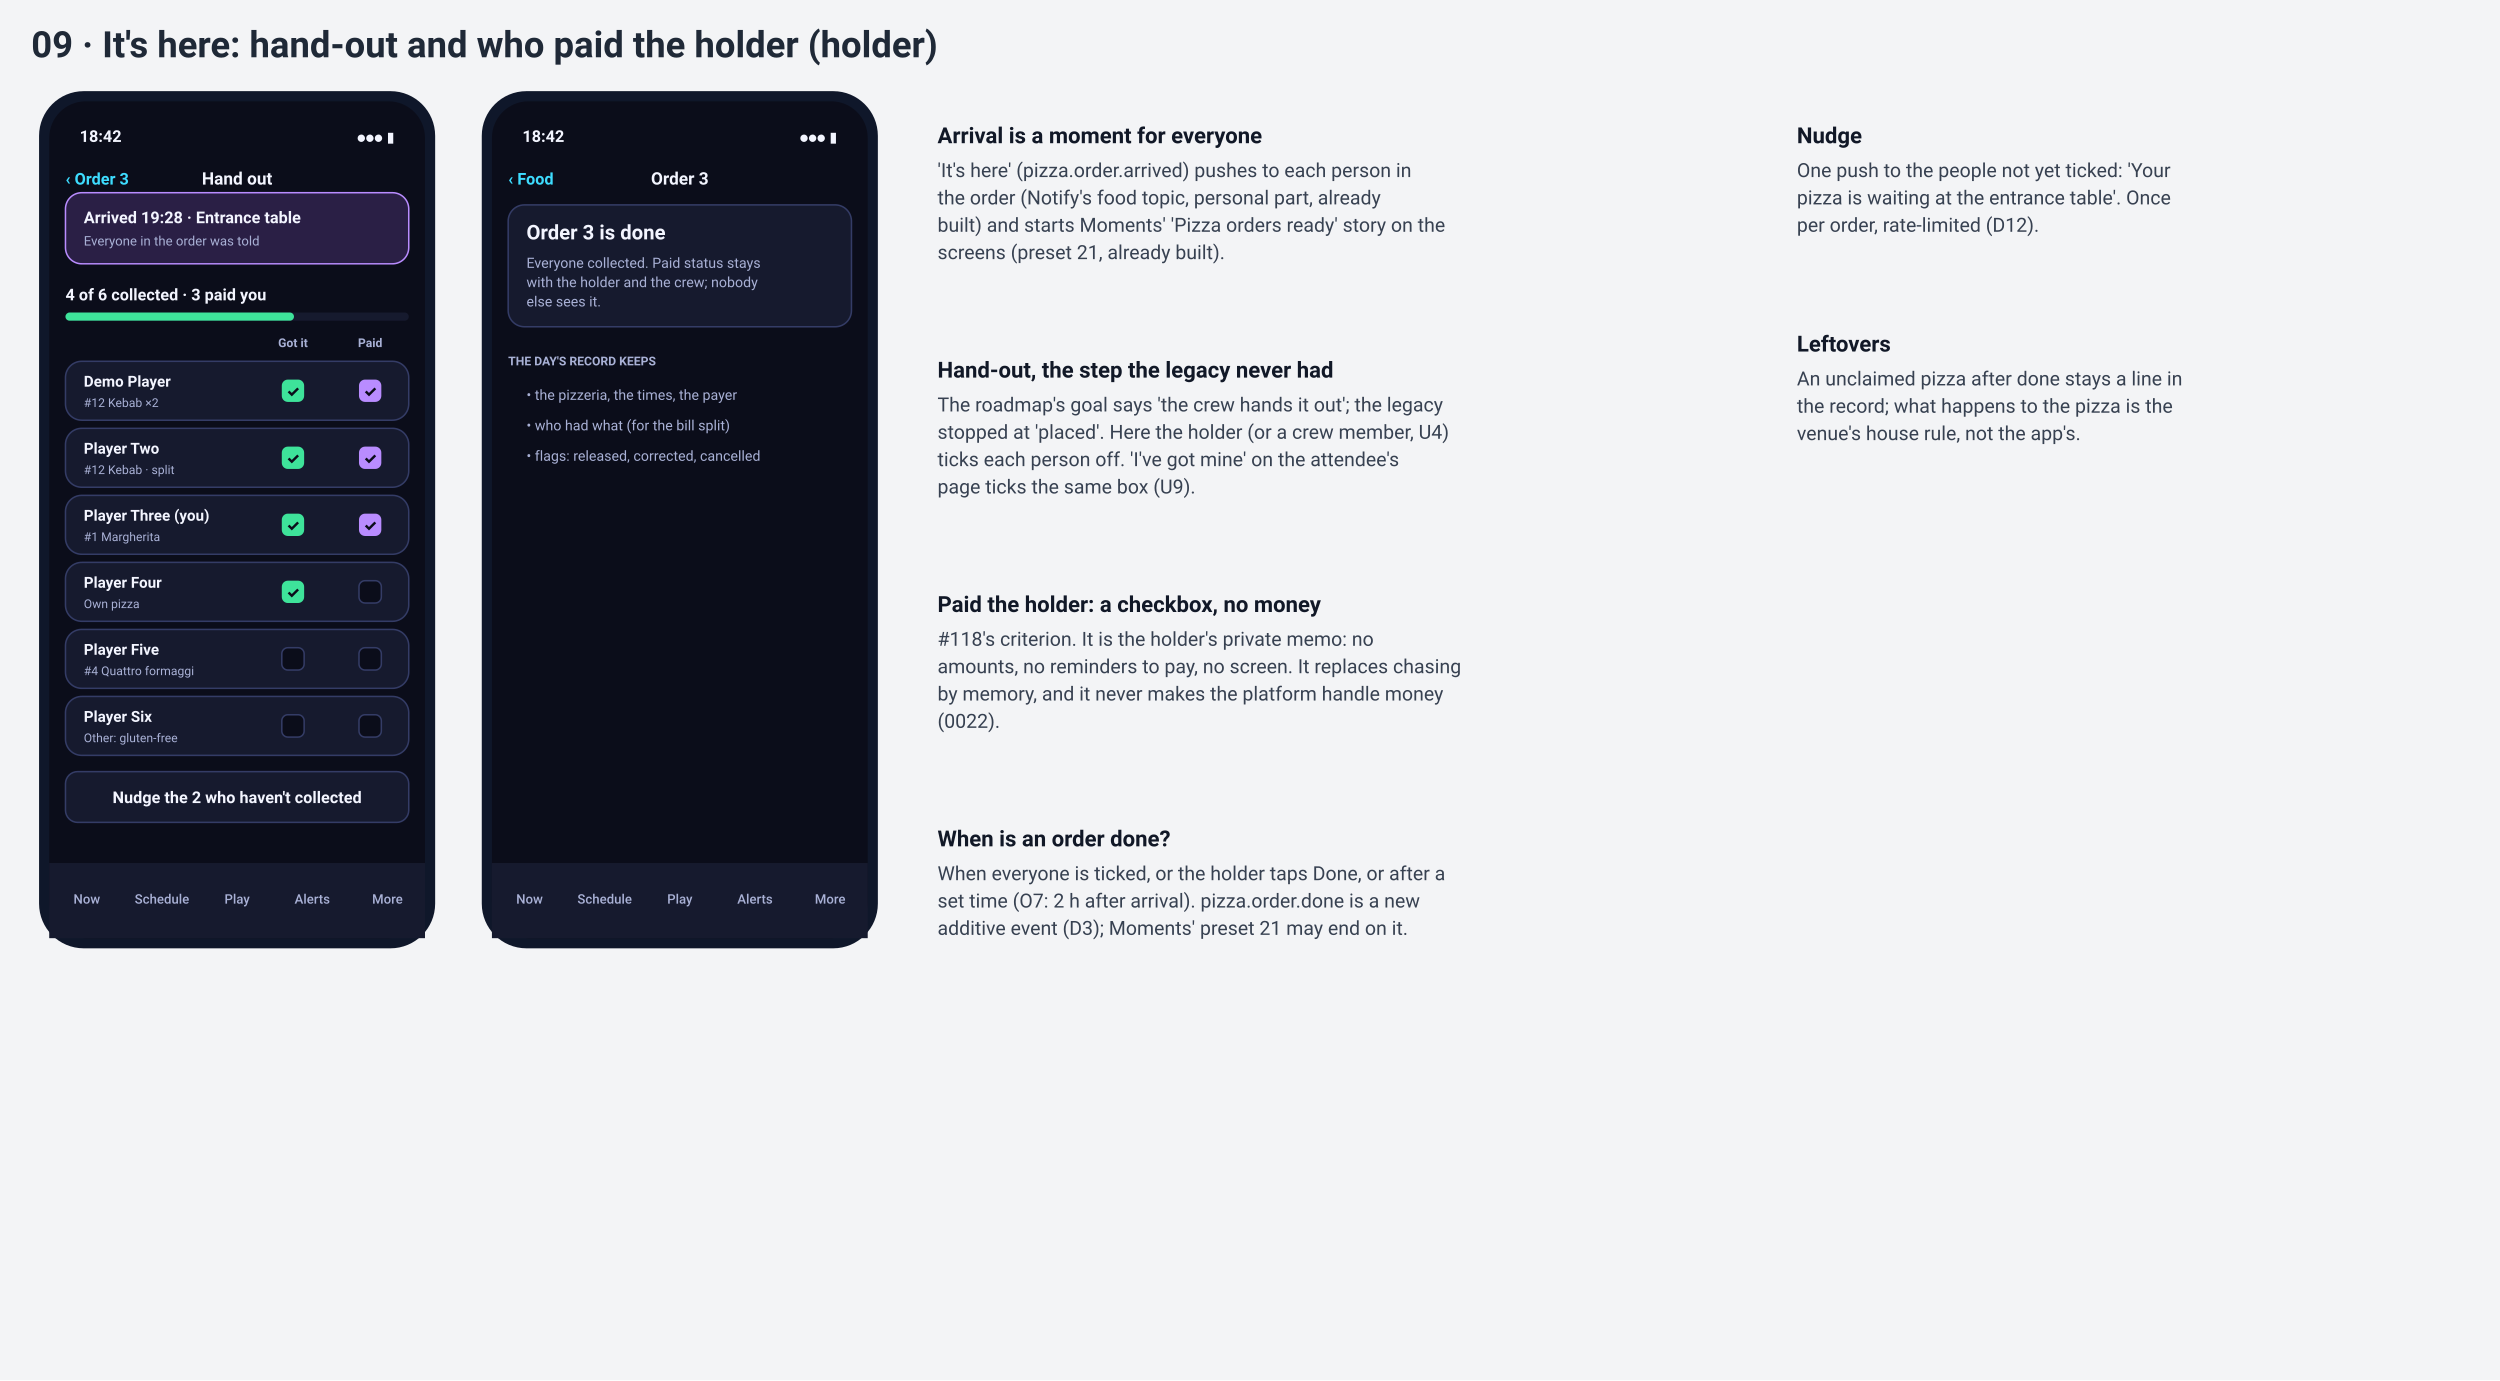
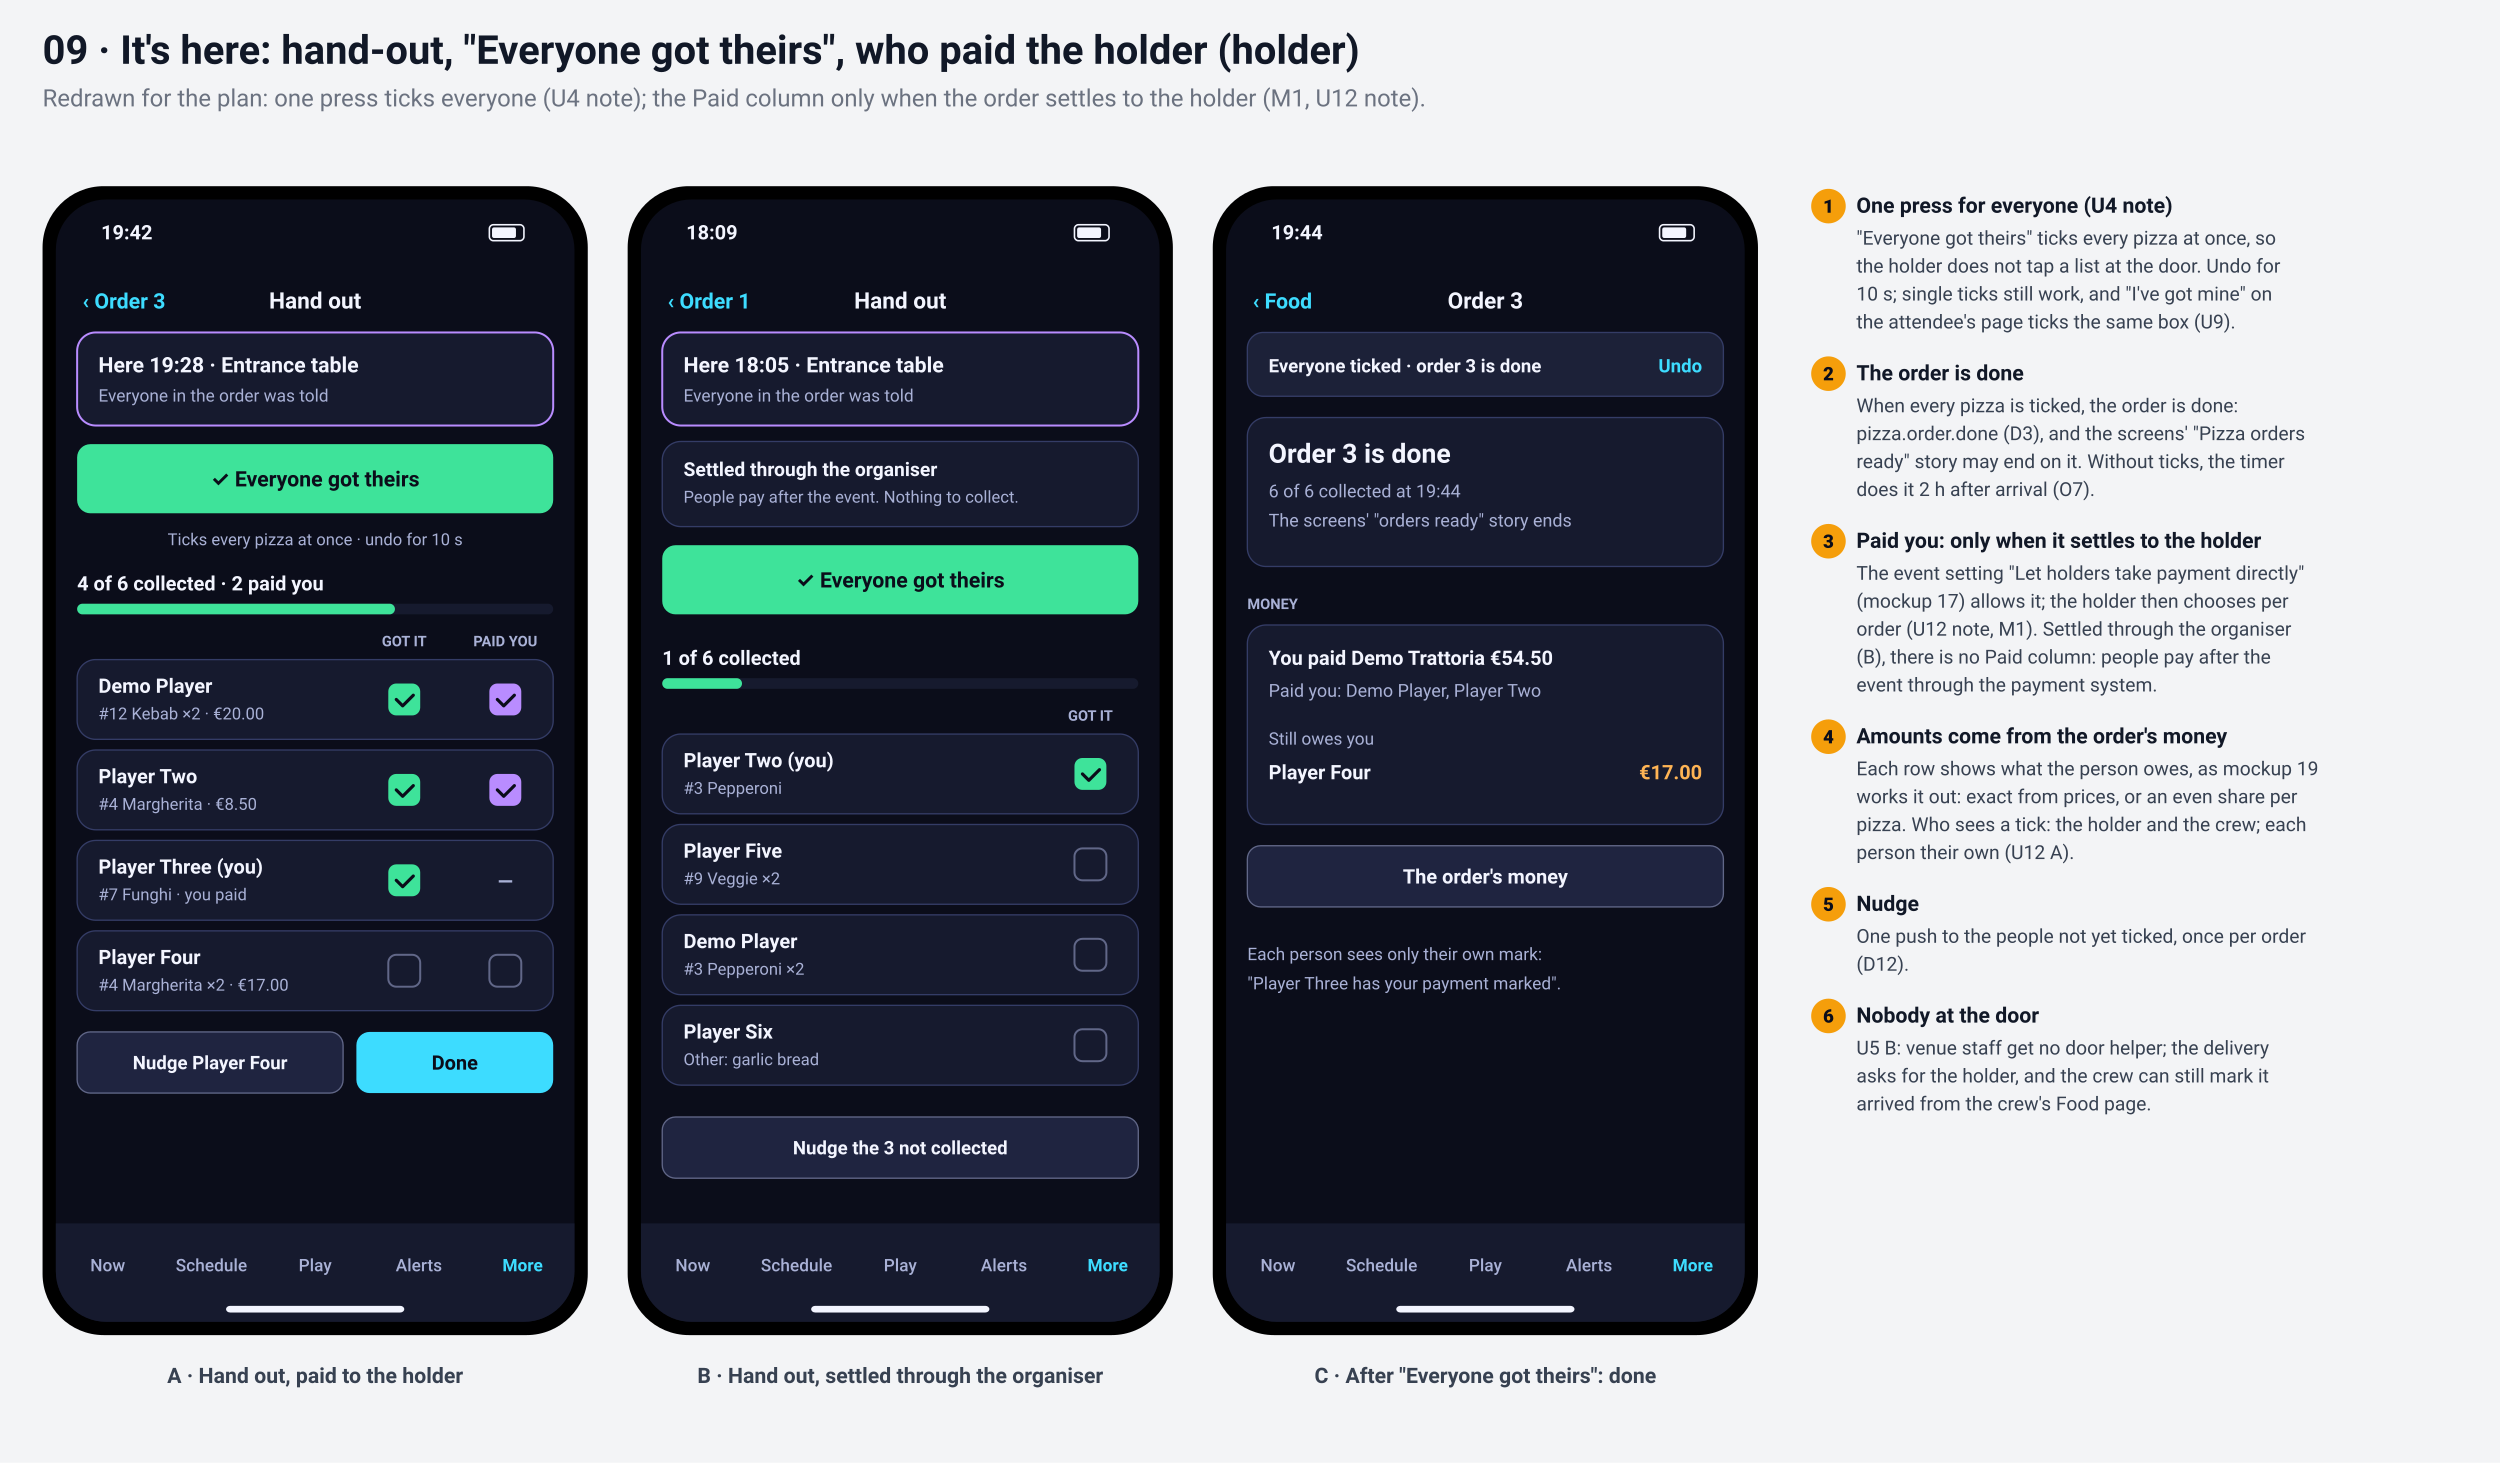
- <svg xmlns="http://www.w3.org/2000/svg" viewBox="0 0 1920 1060" width="1920" height="1060" font-family="system-ui, -apple-system, 'Segoe UI', Roboto, Helvetica, Arial, sans-serif">
+ <svg xmlns="http://www.w3.org/2000/svg" viewBox="0 0 1880 1100" width="1880" height="1100" font-family="system-ui, -apple-system, 'Segoe UI', Roboto, Helvetica, Arial, sans-serif">
  <defs>
-     <marker id="ah" viewBox="0 0 10 10" refX="9" refY="5" markerWidth="8" markerHeight="8" orient="auto-start-reverse">
-       <path d="M0,0 L10,5 L0,10 z" fill="#6b7280" />
-     </marker>
+     <clipPath id="ph42_150">
+       <rect x="42" y="150" width="390" height="844" rx="38" />
+     </clipPath>
+     <clipPath id="ph482_150">
+       <rect x="482" y="150" width="390" height="844" rx="38" />
+     </clipPath>
+     <clipPath id="ph922_150">
+       <rect x="922" y="150" width="390" height="844" rx="38" />
+     </clipPath>
  </defs>
-   <rect x="0" y="0" width="1920" height="1060" rx="0" fill="#f3f4f6" />
-   <text x="24" y="44" font-size="28" fill="#1f2937" font-weight="700" text-anchor="start">09 · It's here: hand-out and who paid the holder (holder)</text>
-   <g transform="translate(30,70) scale(0.78)">
-     <rect x="0" y="0" width="390" height="844" rx="44" fill="#0f172a" />
-     <rect x="10" y="10" width="370" height="824" rx="36" fill="#0b0d1a" />
-     <text x="40" y="50" font-size="16" fill="#f3f5ff" font-weight="600" text-anchor="start">18:42</text>
-     <text x="350" y="50" font-size="14" fill="#f3f5ff" font-weight="400" text-anchor="end">●●● ▮</text>
-     <text x="26" y="92" font-size="16" fill="#3ddcff" font-weight="600" text-anchor="start">‹ Order 3</text>
-     <text x="195" y="92" font-size="17" fill="#f3f5ff" font-weight="700" text-anchor="middle">Hand out</text>
-     <rect x="10" y="760" width="370" height="74" rx="0" fill="#161a2e" />
-     <text x="47" y="800" font-size="13" fill="#a9b1d6" font-weight="500" text-anchor="middle">Now</text>
-     <text x="121" y="800" font-size="13" fill="#a9b1d6" font-weight="500" text-anchor="middle">Schedule</text>
-     <text x="195" y="800" font-size="13" fill="#a9b1d6" font-weight="500" text-anchor="middle">Play</text>
-     <text x="269" y="800" font-size="13" fill="#a9b1d6" font-weight="500" text-anchor="middle">Alerts</text>
-     <text x="343" y="800" font-size="13" fill="#a9b1d6" font-weight="500" text-anchor="middle">More</text>
-     <rect x="26" y="100" width="338" height="70" rx="16" fill="#2a1f45" stroke="#b98cff" stroke-width="1.5" />
-     <text x="44" y="130" font-size="16" fill="#f3f5ff" font-weight="700" text-anchor="start">Arrived 19:28 · Entrance table</text>
-     <text x="44" y="152" font-size="13" fill="#a9b1d6" font-weight="400" text-anchor="start">Everyone in the order was told</text>
-     <text x="26" y="206" font-size="16" fill="#f3f5ff" font-weight="700" text-anchor="start">4 of 6 collected · 3 paid you</text>
-     <rect x="26" y="218" width="338" height="8" rx="4" fill="#161a2e" />
-     <rect x="26" y="218" width="225" height="8" rx="4" fill="#3ee39a" />
-     <text x="250" y="252" font-size="12" fill="#a9b1d6" font-weight="700" text-anchor="middle">Got it</text>
-     <text x="326" y="252" font-size="12" fill="#a9b1d6" font-weight="700" text-anchor="middle">Paid</text>
-     <rect x="26" y="266" width="338" height="58" rx="16" fill="#161a2e" stroke="#343c66" stroke-width="1.5" />
-     <text x="44" y="291" font-size="15" fill="#f3f5ff" font-weight="600" text-anchor="start">Demo Player</text>
-     <text x="44" y="311" font-size="12" fill="#a9b1d6" font-weight="400" text-anchor="start">#12 Kebab ×2</text>
-     <rect x="239" y="284" width="22" height="22" rx="6" fill="#3ee39a" />
-     <text x="250" y="301" font-size="15" fill="#0b0d1a" font-weight="800" text-anchor="middle">✓</text>
-     <rect x="315" y="284" width="22" height="22" rx="6" fill="#b98cff" />
-     <text x="326" y="301" font-size="15" fill="#0b0d1a" font-weight="800" text-anchor="middle">✓</text>
-     <rect x="26" y="332" width="338" height="58" rx="16" fill="#161a2e" stroke="#343c66" stroke-width="1.5" />
-     <text x="44" y="357" font-size="15" fill="#f3f5ff" font-weight="600" text-anchor="start">Player Two</text>
-     <text x="44" y="377" font-size="12" fill="#a9b1d6" font-weight="400" text-anchor="start">#12 Kebab · split</text>
-     <rect x="239" y="350" width="22" height="22" rx="6" fill="#3ee39a" />
-     <text x="250" y="367" font-size="15" fill="#0b0d1a" font-weight="800" text-anchor="middle">✓</text>
-     <rect x="315" y="350" width="22" height="22" rx="6" fill="#b98cff" />
-     <text x="326" y="367" font-size="15" fill="#0b0d1a" font-weight="800" text-anchor="middle">✓</text>
-     <rect x="26" y="398" width="338" height="58" rx="16" fill="#161a2e" stroke="#343c66" stroke-width="1.5" />
-     <text x="44" y="423" font-size="15" fill="#f3f5ff" font-weight="600" text-anchor="start">Player Three (you)</text>
-     <text x="44" y="443" font-size="12" fill="#a9b1d6" font-weight="400" text-anchor="start">#1 Margherita</text>
-     <rect x="239" y="416" width="22" height="22" rx="6" fill="#3ee39a" />
-     <text x="250" y="433" font-size="15" fill="#0b0d1a" font-weight="800" text-anchor="middle">✓</text>
-     <rect x="315" y="416" width="22" height="22" rx="6" fill="#b98cff" />
-     <text x="326" y="433" font-size="15" fill="#0b0d1a" font-weight="800" text-anchor="middle">✓</text>
-     <rect x="26" y="464" width="338" height="58" rx="16" fill="#161a2e" stroke="#343c66" stroke-width="1.5" />
-     <text x="44" y="489" font-size="15" fill="#f3f5ff" font-weight="600" text-anchor="start">Player Four</text>
-     <text x="44" y="509" font-size="12" fill="#a9b1d6" font-weight="400" text-anchor="start">Own pizza</text>
-     <rect x="239" y="482" width="22" height="22" rx="6" fill="#3ee39a" />
-     <text x="250" y="499" font-size="15" fill="#0b0d1a" font-weight="800" text-anchor="middle">✓</text>
-     <rect x="315" y="482" width="22" height="22" rx="6" fill="#0b0d1a" stroke="#343c66" stroke-width="1.5" />
-     <rect x="26" y="530" width="338" height="58" rx="16" fill="#161a2e" stroke="#343c66" stroke-width="1.5" />
-     <text x="44" y="555" font-size="15" fill="#f3f5ff" font-weight="600" text-anchor="start">Player Five</text>
-     <text x="44" y="575" font-size="12" fill="#a9b1d6" font-weight="400" text-anchor="start">#4 Quattro formaggi</text>
-     <rect x="239" y="548" width="22" height="22" rx="6" fill="#0b0d1a" stroke="#343c66" stroke-width="1.5" />
-     <rect x="315" y="548" width="22" height="22" rx="6" fill="#0b0d1a" stroke="#343c66" stroke-width="1.5" />
-     <rect x="26" y="596" width="338" height="58" rx="16" fill="#161a2e" stroke="#343c66" stroke-width="1.5" />
-     <text x="44" y="621" font-size="15" fill="#f3f5ff" font-weight="600" text-anchor="start">Player Six</text>
-     <text x="44" y="641" font-size="12" fill="#a9b1d6" font-weight="400" text-anchor="start">Other: gluten-free</text>
-     <rect x="239" y="614" width="22" height="22" rx="6" fill="#0b0d1a" stroke="#343c66" stroke-width="1.5" />
-     <rect x="315" y="614" width="22" height="22" rx="6" fill="#0b0d1a" stroke="#343c66" stroke-width="1.5" />
-     <rect x="26" y="670" width="338" height="50" rx="12" fill="#161a2e" stroke="#343c66" stroke-width="1.5" />
-     <text x="195.0" y="701.0" font-size="16" fill="#f3f5ff" font-weight="700" text-anchor="middle">Nudge the 2 who haven't collected</text>
+   <rect x="0" y="0" width="1880" height="1100" rx="0" fill="#f3f4f6" />
+   <text x="32" y="48" font-size="30" fill="#111827" font-weight="700" text-anchor="start">09 · It's here: hand-out, "Everyone got theirs", who paid the holder (holder)</text>
+   <text x="32" y="80" font-size="18" fill="#6b7280" font-weight="400" text-anchor="start">Redrawn for the plan: one press ticks everyone (U4 note); the Paid column only when the order settles to the holder (M1, U12 note).</text>
+   <rect x="32" y="140" width="410" height="864" rx="46" fill="#000000" />
+   <text x="237" y="1040" font-size="16" fill="#374151" font-weight="600" text-anchor="middle">A · Hand out, paid to the holder</text>
+   <g clip-path="url(#ph42_150)">
+     <rect x="42" y="150" width="390" height="844" rx="0" fill="#0b0d1a" />
+     <text x="76" y="180" font-size="15" fill="#f3f5ff" font-weight="600" text-anchor="start">19:42</text>
+     <rect x="368" y="169" width="26" height="12" rx="3" fill="none" stroke="#f3f5ff" stroke-width="1.2" />
+     <rect x="370" y="171" width="18" height="8" rx="1.5" fill="#f3f5ff" />
+     <text x="62" y="232" font-size="16" fill="#3ddcff" font-weight="600" text-anchor="start">‹ Order 3</text>
+     <text x="237" y="232" font-size="17" fill="#f3f5ff" font-weight="700" text-anchor="middle">Hand out</text>
+     <rect x="42" y="920" width="390" height="74" rx="0" fill="#161a2e" />
+     <text x="81" y="956" font-size="13" fill="#a9b1d6" font-weight="500" text-anchor="middle">Now</text>
+     <text x="159" y="956" font-size="13" fill="#a9b1d6" font-weight="500" text-anchor="middle">Schedule</text>
+     <text x="237" y="956" font-size="13" fill="#a9b1d6" font-weight="500" text-anchor="middle">Play</text>
+     <text x="315" y="956" font-size="13" fill="#a9b1d6" font-weight="500" text-anchor="middle">Alerts</text>
+     <text x="393" y="956" font-size="13" fill="#3ddcff" font-weight="600" text-anchor="middle">More</text>
+     <rect x="170" y="982" width="134" height="5" rx="3" fill="#f3f5ff" />
+     <rect x="58" y="250" width="358" height="70" rx="14" fill="#161a2e" stroke="#b98cff" stroke-width="1.5" />
+     <text x="74" y="280" font-size="16" fill="#f3f5ff" font-weight="700" text-anchor="start">Here 19:28 · Entrance table</text>
+     <text x="74" y="302" font-size="13" fill="#a9b1d6" font-weight="400" text-anchor="start">Everyone in the order was told</text>
+     <rect x="58" y="334" width="358" height="52" rx="10" fill="#3ee39a" />
+     <text x="237" y="365.76" font-size="16" fill="#0b0d1a" font-weight="700" text-anchor="middle">✓  Everyone got theirs</text>
+     <text x="237" y="410" font-size="12.5" fill="#a9b1d6" font-weight="400" text-anchor="middle">Ticks every pizza at once · undo for 10 s</text>
+     <text x="58" y="444" font-size="15" fill="#f3f5ff" font-weight="700" text-anchor="start">4 of 6 collected · 2 paid you</text>
+     <rect x="58" y="454" width="358" height="8" rx="4" fill="#161a2e" />
+     <rect x="58" y="454" width="239" height="8" rx="4" fill="#3ee39a" />
+     <text x="304" y="486" font-size="11" fill="#a9b1d6" font-weight="700" text-anchor="middle">GOT IT</text>
+     <text x="380" y="486" font-size="11" fill="#a9b1d6" font-weight="700" text-anchor="middle">PAID YOU</text>
+     <rect x="58" y="496" width="358" height="60" rx="14" fill="#161a2e" stroke="#343c66" stroke-width="1" />
+     <text x="74" y="521" font-size="15" fill="#f3f5ff" font-weight="600" text-anchor="start">Demo Player</text>
+     <text x="74" y="541" font-size="12.5" fill="#a9b1d6" font-weight="400" text-anchor="start">#12 Kebab ×2 · €20.00</text>
+     <rect x="292" y="514" width="24" height="24" rx="6" fill="#3ee39a" />
+     <path transform="translate(42,150)" d="M256,376.0 l4.8,4.8 l8.0,-8.0" fill="none" stroke="#0b0d1a" stroke-width="2.4" stroke-linecap="round" stroke-linejoin="round" />
+     <rect x="368" y="514" width="24" height="24" rx="6" fill="#b98cff" />
+     <path transform="translate(42,150)" d="M332,376.0 l4.8,4.8 l8.0,-8.0" fill="none" stroke="#0b0d1a" stroke-width="2.4" stroke-linecap="round" stroke-linejoin="round" />
+     <rect x="58" y="564" width="358" height="60" rx="14" fill="#161a2e" stroke="#343c66" stroke-width="1" />
+     <text x="74" y="589" font-size="15" fill="#f3f5ff" font-weight="600" text-anchor="start">Player Two</text>
+     <text x="74" y="609" font-size="12.5" fill="#a9b1d6" font-weight="400" text-anchor="start">#4 Margherita · €8.50</text>
+     <rect x="292" y="582" width="24" height="24" rx="6" fill="#3ee39a" />
+     <path transform="translate(42,150)" d="M256,444.0 l4.8,4.8 l8.0,-8.0" fill="none" stroke="#0b0d1a" stroke-width="2.4" stroke-linecap="round" stroke-linejoin="round" />
+     <rect x="368" y="582" width="24" height="24" rx="6" fill="#b98cff" />
+     <path transform="translate(42,150)" d="M332,444.0 l4.8,4.8 l8.0,-8.0" fill="none" stroke="#0b0d1a" stroke-width="2.4" stroke-linecap="round" stroke-linejoin="round" />
+     <rect x="58" y="632" width="358" height="60" rx="14" fill="#161a2e" stroke="#343c66" stroke-width="1" />
+     <text x="74" y="657" font-size="15" fill="#f3f5ff" font-weight="600" text-anchor="start">Player Three (you)</text>
+     <text x="74" y="677" font-size="12.5" fill="#a9b1d6" font-weight="400" text-anchor="start">#7 Funghi · you paid</text>
+     <rect x="292" y="650" width="24" height="24" rx="6" fill="#3ee39a" />
+     <path transform="translate(42,150)" d="M256,512.0 l4.8,4.8 l8.0,-8.0" fill="none" stroke="#0b0d1a" stroke-width="2.4" stroke-linecap="round" stroke-linejoin="round" />
+     <text x="380" y="668" font-size="15" fill="#a9b1d6" font-weight="600" text-anchor="middle">—</text>
+     <rect x="58" y="700" width="358" height="60" rx="14" fill="#161a2e" stroke="#343c66" stroke-width="1" />
+     <text x="74" y="725" font-size="15" fill="#f3f5ff" font-weight="600" text-anchor="start">Player Four</text>
+     <text x="74" y="745" font-size="12.5" fill="#a9b1d6" font-weight="400" text-anchor="start">#4 Margherita ×2 · €17.00</text>
+     <rect x="292" y="718" width="24" height="24" rx="6" fill="none" stroke="#616788" stroke-width="1.5" />
+     <rect x="368" y="718" width="24" height="24" rx="6" fill="none" stroke="#616788" stroke-width="1.5" />
+     <rect x="58" y="776" width="200" height="46" rx="10" fill="#1f2440" stroke="#616788" stroke-width="1" />
+     <text x="158" y="804.04" font-size="14" fill="#f3f5ff" font-weight="600" text-anchor="middle">Nudge Player Four</text>
+     <rect x="268" y="776" width="148" height="46" rx="10" fill="#3ddcff" />
+     <text x="342" y="804.4" font-size="15" fill="#0b0d1a" font-weight="700" text-anchor="middle">Done</text>
  </g>
-   <g transform="translate(370,70) scale(0.78)">
-     <rect x="0" y="0" width="390" height="844" rx="44" fill="#0f172a" />
-     <rect x="10" y="10" width="370" height="824" rx="36" fill="#0b0d1a" />
-     <text x="40" y="50" font-size="16" fill="#f3f5ff" font-weight="600" text-anchor="start">18:42</text>
-     <text x="350" y="50" font-size="14" fill="#f3f5ff" font-weight="400" text-anchor="end">●●● ▮</text>
-     <text x="26" y="92" font-size="16" fill="#3ddcff" font-weight="600" text-anchor="start">‹ Food</text>
-     <text x="195" y="92" font-size="17" fill="#f3f5ff" font-weight="700" text-anchor="middle">Order 3</text>
-     <rect x="10" y="760" width="370" height="74" rx="0" fill="#161a2e" />
-     <text x="47" y="800" font-size="13" fill="#a9b1d6" font-weight="500" text-anchor="middle">Now</text>
-     <text x="121" y="800" font-size="13" fill="#a9b1d6" font-weight="500" text-anchor="middle">Schedule</text>
-     <text x="195" y="800" font-size="13" fill="#a9b1d6" font-weight="500" text-anchor="middle">Play</text>
-     <text x="269" y="800" font-size="13" fill="#a9b1d6" font-weight="500" text-anchor="middle">Alerts</text>
-     <text x="343" y="800" font-size="13" fill="#a9b1d6" font-weight="500" text-anchor="middle">More</text>
-     <rect x="26" y="112" width="338" height="120" rx="16" fill="#161a2e" stroke="#343c66" stroke-width="1.5" />
-     <text x="44" y="146" font-size="20" fill="#f3f5ff" font-weight="700" text-anchor="start">Order 3 is done</text>
-     <text x="44" y="174" font-size="14" fill="#a9b1d6" font-weight="400" text-anchor="start">Everyone collected. Paid status stays</text>
-     <text x="44" y="193" font-size="14" fill="#a9b1d6" font-weight="400" text-anchor="start">with the holder and the crew; nobody</text>
-     <text x="44" y="212" font-size="14" fill="#a9b1d6" font-weight="400" text-anchor="start">else sees it.</text>
-     <text x="26" y="270" font-size="12" fill="#a9b1d6" font-weight="700" text-anchor="start">THE DAY'S RECORD KEEPS</text>
-     <text x="44" y="304" font-size="14" fill="#a9b1d6" font-weight="400" text-anchor="start">• the pizzeria, the times, the payer</text>
-     <text x="44" y="334" font-size="14" fill="#a9b1d6" font-weight="400" text-anchor="start">• who had what (for the bill split)</text>
-     <text x="44" y="364" font-size="14" fill="#a9b1d6" font-weight="400" text-anchor="start">• flags: released, corrected, cancelled</text>
+   <rect x="472" y="140" width="410" height="864" rx="46" fill="#000000" />
+   <text x="677" y="1040" font-size="16" fill="#374151" font-weight="600" text-anchor="middle">B · Hand out, settled through the organiser</text>
+   <g clip-path="url(#ph482_150)">
+     <rect x="482" y="150" width="390" height="844" rx="0" fill="#0b0d1a" />
+     <text x="516" y="180" font-size="15" fill="#f3f5ff" font-weight="600" text-anchor="start">18:09</text>
+     <rect x="808" y="169" width="26" height="12" rx="3" fill="none" stroke="#f3f5ff" stroke-width="1.2" />
+     <rect x="810" y="171" width="18" height="8" rx="1.5" fill="#f3f5ff" />
+     <text x="502" y="232" font-size="16" fill="#3ddcff" font-weight="600" text-anchor="start">‹ Order 1</text>
+     <text x="677" y="232" font-size="17" fill="#f3f5ff" font-weight="700" text-anchor="middle">Hand out</text>
+     <rect x="482" y="920" width="390" height="74" rx="0" fill="#161a2e" />
+     <text x="521" y="956" font-size="13" fill="#a9b1d6" font-weight="500" text-anchor="middle">Now</text>
+     <text x="599" y="956" font-size="13" fill="#a9b1d6" font-weight="500" text-anchor="middle">Schedule</text>
+     <text x="677" y="956" font-size="13" fill="#a9b1d6" font-weight="500" text-anchor="middle">Play</text>
+     <text x="755" y="956" font-size="13" fill="#a9b1d6" font-weight="500" text-anchor="middle">Alerts</text>
+     <text x="833" y="956" font-size="13" fill="#3ddcff" font-weight="600" text-anchor="middle">More</text>
+     <rect x="610" y="982" width="134" height="5" rx="3" fill="#f3f5ff" />
+     <rect x="498" y="250" width="358" height="70" rx="14" fill="#161a2e" stroke="#b98cff" stroke-width="1.5" />
+     <text x="514" y="280" font-size="16" fill="#f3f5ff" font-weight="700" text-anchor="start">Here 18:05 · Entrance table</text>
+     <text x="514" y="302" font-size="13" fill="#a9b1d6" font-weight="400" text-anchor="start">Everyone in the order was told</text>
+     <rect x="498" y="332" width="358" height="64" rx="14" fill="#161a2e" stroke="#343c66" stroke-width="1" />
+     <text x="514" y="358" font-size="14.5" fill="#f3f5ff" font-weight="600" text-anchor="start">Settled through the organiser</text>
+     <text x="514" y="378" font-size="12.5" fill="#a9b1d6" font-weight="400" text-anchor="start">People pay after the event. Nothing to collect.</text>
+     <rect x="498" y="410" width="358" height="52" rx="10" fill="#3ee39a" />
+     <text x="677" y="441.76" font-size="16" fill="#0b0d1a" font-weight="700" text-anchor="middle">✓  Everyone got theirs</text>
+     <text x="498" y="500" font-size="15" fill="#f3f5ff" font-weight="700" text-anchor="start">1 of 6 collected</text>
+     <rect x="498" y="510" width="358" height="8" rx="4" fill="#161a2e" />
+     <rect x="498" y="510" width="60" height="8" rx="4" fill="#3ee39a" />
+     <text x="820" y="542" font-size="11" fill="#a9b1d6" font-weight="700" text-anchor="middle">GOT IT</text>
+     <rect x="498" y="552" width="358" height="60" rx="14" fill="#161a2e" stroke="#343c66" stroke-width="1" />
+     <text x="514" y="577" font-size="15" fill="#f3f5ff" font-weight="600" text-anchor="start">Player Two (you)</text>
+     <text x="514" y="597" font-size="12.5" fill="#a9b1d6" font-weight="400" text-anchor="start">#3 Pepperoni</text>
+     <rect x="808" y="570" width="24" height="24" rx="6" fill="#3ee39a" />
+     <path transform="translate(482,150)" d="M332,432.0 l4.8,4.8 l8.0,-8.0" fill="none" stroke="#0b0d1a" stroke-width="2.4" stroke-linecap="round" stroke-linejoin="round" />
+     <rect x="498" y="620" width="358" height="60" rx="14" fill="#161a2e" stroke="#343c66" stroke-width="1" />
+     <text x="514" y="645" font-size="15" fill="#f3f5ff" font-weight="600" text-anchor="start">Player Five</text>
+     <text x="514" y="665" font-size="12.5" fill="#a9b1d6" font-weight="400" text-anchor="start">#9 Veggie ×2</text>
+     <rect x="808" y="638" width="24" height="24" rx="6" fill="none" stroke="#616788" stroke-width="1.5" />
+     <rect x="498" y="688" width="358" height="60" rx="14" fill="#161a2e" stroke="#343c66" stroke-width="1" />
+     <text x="514" y="713" font-size="15" fill="#f3f5ff" font-weight="600" text-anchor="start">Demo Player</text>
+     <text x="514" y="733" font-size="12.5" fill="#a9b1d6" font-weight="400" text-anchor="start">#3 Pepperoni ×2</text>
+     <rect x="808" y="706" width="24" height="24" rx="6" fill="none" stroke="#616788" stroke-width="1.5" />
+     <rect x="498" y="756" width="358" height="60" rx="14" fill="#161a2e" stroke="#343c66" stroke-width="1" />
+     <text x="514" y="781" font-size="15" fill="#f3f5ff" font-weight="600" text-anchor="start">Player Six</text>
+     <text x="514" y="801" font-size="12.5" fill="#a9b1d6" font-weight="400" text-anchor="start">Other: garlic bread</text>
+     <rect x="808" y="774" width="24" height="24" rx="6" fill="none" stroke="#616788" stroke-width="1.5" />
+     <rect x="498" y="840" width="358" height="46" rx="10" fill="#1f2440" stroke="#616788" stroke-width="1" />
+     <text x="677" y="868.04" font-size="14" fill="#f3f5ff" font-weight="600" text-anchor="middle">Nudge the 3 not collected</text>
  </g>
-   <text x="720" y="110" font-size="17" fill="#111827" font-weight="700" text-anchor="start">Arrival is a moment for everyone</text>
-   <text x="720" y="136" font-size="15" fill="#374151" font-weight="400" text-anchor="start">'It's here' (pizza.order.arrived) pushes to each person in</text>
-   <text x="720" y="157" font-size="15" fill="#374151" font-weight="400" text-anchor="start">the order (Notify's food topic, personal part, already</text>
-   <text x="720" y="178" font-size="15" fill="#374151" font-weight="400" text-anchor="start">built) and starts Moments' 'Pizza orders ready' story on the</text>
-   <text x="720" y="199" font-size="15" fill="#374151" font-weight="400" text-anchor="start">screens (preset 21, already built).</text>
-   <text x="720" y="290" font-size="17" fill="#111827" font-weight="700" text-anchor="start">Hand-out, the step the legacy never had</text>
-   <text x="720" y="316" font-size="15" fill="#374151" font-weight="400" text-anchor="start">The roadmap's goal says 'the crew hands it out'; the legacy</text>
-   <text x="720" y="337" font-size="15" fill="#374151" font-weight="400" text-anchor="start">stopped at 'placed'. Here the holder (or a crew member, U4)</text>
-   <text x="720" y="358" font-size="15" fill="#374151" font-weight="400" text-anchor="start">ticks each person off. 'I've got mine' on the attendee's</text>
-   <text x="720" y="379" font-size="15" fill="#374151" font-weight="400" text-anchor="start">page ticks the same box (U9).</text>
-   <text x="720" y="470" font-size="17" fill="#111827" font-weight="700" text-anchor="start">Paid the holder: a checkbox, no money</text>
-   <text x="720" y="496" font-size="15" fill="#374151" font-weight="400" text-anchor="start">#118's criterion. It is the holder's private memo: no</text>
-   <text x="720" y="517" font-size="15" fill="#374151" font-weight="400" text-anchor="start">amounts, no reminders to pay, no screen. It replaces chasing</text>
-   <text x="720" y="538" font-size="15" fill="#374151" font-weight="400" text-anchor="start">by memory, and it never makes the platform handle money</text>
-   <text x="720" y="559" font-size="15" fill="#374151" font-weight="400" text-anchor="start">(0022).</text>
-   <text x="720" y="650" font-size="17" fill="#111827" font-weight="700" text-anchor="start">When is an order done?</text>
-   <text x="720" y="676" font-size="15" fill="#374151" font-weight="400" text-anchor="start">When everyone is ticked, or the holder taps Done, or after a</text>
-   <text x="720" y="697" font-size="15" fill="#374151" font-weight="400" text-anchor="start">set time (O7: 2 h after arrival). pizza.order.done is a new</text>
-   <text x="720" y="718" font-size="15" fill="#374151" font-weight="400" text-anchor="start">additive event (D3); Moments' preset 21 may end on it.</text>
-   <text x="1380" y="110" font-size="17" fill="#111827" font-weight="700" text-anchor="start">Nudge</text>
-   <text x="1380" y="136" font-size="15" fill="#374151" font-weight="400" text-anchor="start">One push to the people not yet ticked: 'Your</text>
-   <text x="1380" y="157" font-size="15" fill="#374151" font-weight="400" text-anchor="start">pizza is waiting at the entrance table'. Once</text>
-   <text x="1380" y="178" font-size="15" fill="#374151" font-weight="400" text-anchor="start">per order, rate-limited (D12).</text>
-   <text x="1380" y="270" font-size="17" fill="#111827" font-weight="700" text-anchor="start">Leftovers</text>
-   <text x="1380" y="296" font-size="15" fill="#374151" font-weight="400" text-anchor="start">An unclaimed pizza after done stays a line in</text>
-   <text x="1380" y="317" font-size="15" fill="#374151" font-weight="400" text-anchor="start">the record; what happens to the pizza is the</text>
-   <text x="1380" y="338" font-size="15" fill="#374151" font-weight="400" text-anchor="start">venue's house rule, not the app's.</text>
+   <rect x="912" y="140" width="410" height="864" rx="46" fill="#000000" />
+   <text x="1117" y="1040" font-size="16" fill="#374151" font-weight="600" text-anchor="middle">C · After "Everyone got theirs": done</text>
+   <g clip-path="url(#ph922_150)">
+     <rect x="922" y="150" width="390" height="844" rx="0" fill="#0b0d1a" />
+     <text x="956" y="180" font-size="15" fill="#f3f5ff" font-weight="600" text-anchor="start">19:44</text>
+     <rect x="1248" y="169" width="26" height="12" rx="3" fill="none" stroke="#f3f5ff" stroke-width="1.2" />
+     <rect x="1250" y="171" width="18" height="8" rx="1.5" fill="#f3f5ff" />
+     <text x="942" y="232" font-size="16" fill="#3ddcff" font-weight="600" text-anchor="start">‹ Food</text>
+     <text x="1117" y="232" font-size="17" fill="#f3f5ff" font-weight="700" text-anchor="middle">Order 3</text>
+     <rect x="922" y="920" width="390" height="74" rx="0" fill="#161a2e" />
+     <text x="961" y="956" font-size="13" fill="#a9b1d6" font-weight="500" text-anchor="middle">Now</text>
+     <text x="1039" y="956" font-size="13" fill="#a9b1d6" font-weight="500" text-anchor="middle">Schedule</text>
+     <text x="1117" y="956" font-size="13" fill="#a9b1d6" font-weight="500" text-anchor="middle">Play</text>
+     <text x="1195" y="956" font-size="13" fill="#a9b1d6" font-weight="500" text-anchor="middle">Alerts</text>
+     <text x="1273" y="956" font-size="13" fill="#3ddcff" font-weight="600" text-anchor="middle">More</text>
+     <rect x="1050" y="982" width="134" height="5" rx="3" fill="#f3f5ff" />
+     <rect x="938" y="250" width="358" height="48" rx="12" fill="#1c2138" stroke="#343c66" stroke-width="1" />
+     <text x="954" y="280" font-size="14" fill="#f3f5ff" font-weight="600" text-anchor="start">Everyone ticked · order 3 is done</text>
+     <text x="1280" y="280" font-size="14" fill="#3ddcff" font-weight="700" text-anchor="end">Undo</text>
+     <rect x="938" y="314" width="358" height="112" rx="14" fill="#161a2e" stroke="#343c66" stroke-width="1" />
+     <text x="954" y="348" font-size="20" fill="#f3f5ff" font-weight="700" text-anchor="start">Order 3 is done</text>
+     <text x="954" y="374" font-size="13.5" fill="#a9b1d6" font-weight="400" text-anchor="start">6 of 6 collected at 19:44</text>
+     <text x="954" y="396" font-size="13.5" fill="#a9b1d6" font-weight="400" text-anchor="start">The screens' "orders ready" story ends</text>
+     <text x="938" y="458" font-size="11" fill="#a9b1d6" font-weight="700" text-anchor="start">MONEY</text>
+     <rect x="938" y="470" width="358" height="150" rx="14" fill="#161a2e" stroke="#343c66" stroke-width="1" />
+     <text x="954" y="500" font-size="15" fill="#f3f5ff" font-weight="600" text-anchor="start">You paid Demo Trattoria €54.50</text>
+     <text x="954" y="524" font-size="13.5" fill="#a9b1d6" font-weight="400" text-anchor="start">Paid you: Demo Player, Player Two</text>
+     <text x="954" y="560" font-size="13" fill="#a9b1d6" font-weight="400" text-anchor="start">Still owes you</text>
+     <text x="954" y="586" font-size="15" fill="#f3f5ff" font-weight="600" text-anchor="start">Player Four</text>
+     <text x="1280" y="586" font-size="15" fill="#ffb454" font-weight="700" text-anchor="end">€17.00</text>
+     <rect x="938" y="636" width="358" height="46" rx="10" fill="#1f2440" stroke="#616788" stroke-width="1" />
+     <text x="1117" y="664.4" font-size="15" fill="#f3f5ff" font-weight="600" text-anchor="middle">The order's money</text>
+     <text x="938" y="722" font-size="13" fill="#a9b1d6" font-weight="400" text-anchor="start">Each person sees only their own mark:</text>
+     <text x="938" y="744" font-size="13" fill="#a9b1d6" font-weight="400" text-anchor="start">"Player Three has your payment marked".</text>
+   </g>
+   <circle cx="1375" cy="155" r="13" fill="#f59e0b" />
+   <text x="1375" y="160" font-size="14" fill="#0b0d1a" font-weight="800" text-anchor="middle">1</text>
+   <text x="1396" y="160" font-size="16" fill="#111827" font-weight="700" text-anchor="start">One press for everyone (U4 note)</text>
+   <text x="1396" y="184" font-size="14.5" fill="#374151" font-weight="400" text-anchor="start">"Everyone got theirs" ticks every pizza at once, so</text>
+   <text x="1396" y="205" font-size="14.5" fill="#374151" font-weight="400" text-anchor="start">the holder does not tap a list at the door. Undo for</text>
+   <text x="1396" y="226" font-size="14.5" fill="#374151" font-weight="400" text-anchor="start">10 s; single ticks still work, and "I've got mine" on</text>
+   <text x="1396" y="247" font-size="14.5" fill="#374151" font-weight="400" text-anchor="start">the attendee's page ticks the same box (U9).</text>
+   <circle cx="1375" cy="281" r="13" fill="#f59e0b" />
+   <text x="1375" y="286" font-size="14" fill="#0b0d1a" font-weight="800" text-anchor="middle">2</text>
+   <text x="1396" y="286" font-size="16" fill="#111827" font-weight="700" text-anchor="start">The order is done</text>
+   <text x="1396" y="310" font-size="14.5" fill="#374151" font-weight="400" text-anchor="start">When every pizza is ticked, the order is done:</text>
+   <text x="1396" y="331" font-size="14.5" fill="#374151" font-weight="400" text-anchor="start">pizza.order.done (D3), and the screens' "Pizza orders</text>
+   <text x="1396" y="352" font-size="14.5" fill="#374151" font-weight="400" text-anchor="start">ready" story may end on it. Without ticks, the timer</text>
+   <text x="1396" y="373" font-size="14.5" fill="#374151" font-weight="400" text-anchor="start">does it 2 h after arrival (O7).</text>
+   <circle cx="1375" cy="407" r="13" fill="#f59e0b" />
+   <text x="1375" y="412" font-size="14" fill="#0b0d1a" font-weight="800" text-anchor="middle">3</text>
+   <text x="1396" y="412" font-size="16" fill="#111827" font-weight="700" text-anchor="start">Paid you: only when it settles to the holder</text>
+   <text x="1396" y="436" font-size="14.5" fill="#374151" font-weight="400" text-anchor="start">The event setting "Let holders take payment directly"</text>
+   <text x="1396" y="457" font-size="14.5" fill="#374151" font-weight="400" text-anchor="start">(mockup 17) allows it; the holder then chooses per</text>
+   <text x="1396" y="478" font-size="14.5" fill="#374151" font-weight="400" text-anchor="start">order (U12 note, M1). Settled through the organiser</text>
+   <text x="1396" y="499" font-size="14.5" fill="#374151" font-weight="400" text-anchor="start">(B), there is no Paid column: people pay after the</text>
+   <text x="1396" y="520" font-size="14.5" fill="#374151" font-weight="400" text-anchor="start">event through the payment system.</text>
+   <circle cx="1375" cy="554" r="13" fill="#f59e0b" />
+   <text x="1375" y="559" font-size="14" fill="#0b0d1a" font-weight="800" text-anchor="middle">4</text>
+   <text x="1396" y="559" font-size="16" fill="#111827" font-weight="700" text-anchor="start">Amounts come from the order's money</text>
+   <text x="1396" y="583" font-size="14.5" fill="#374151" font-weight="400" text-anchor="start">Each row shows what the person owes, as mockup 19</text>
+   <text x="1396" y="604" font-size="14.5" fill="#374151" font-weight="400" text-anchor="start">works it out: exact from prices, or an even share per</text>
+   <text x="1396" y="625" font-size="14.5" fill="#374151" font-weight="400" text-anchor="start">pizza. Who sees a tick: the holder and the crew; each</text>
+   <text x="1396" y="646" font-size="14.5" fill="#374151" font-weight="400" text-anchor="start">person their own (U12 A).</text>
+   <circle cx="1375" cy="680" r="13" fill="#f59e0b" />
+   <text x="1375" y="685" font-size="14" fill="#0b0d1a" font-weight="800" text-anchor="middle">5</text>
+   <text x="1396" y="685" font-size="16" fill="#111827" font-weight="700" text-anchor="start">Nudge</text>
+   <text x="1396" y="709" font-size="14.5" fill="#374151" font-weight="400" text-anchor="start">One push to the people not yet ticked, once per order</text>
+   <text x="1396" y="730" font-size="14.5" fill="#374151" font-weight="400" text-anchor="start">(D12).</text>
+   <circle cx="1375" cy="764" r="13" fill="#f59e0b" />
+   <text x="1375" y="769" font-size="14" fill="#0b0d1a" font-weight="800" text-anchor="middle">6</text>
+   <text x="1396" y="769" font-size="16" fill="#111827" font-weight="700" text-anchor="start">Nobody at the door</text>
+   <text x="1396" y="793" font-size="14.5" fill="#374151" font-weight="400" text-anchor="start">U5 B: venue staff get no door helper; the delivery</text>
+   <text x="1396" y="814" font-size="14.5" fill="#374151" font-weight="400" text-anchor="start">asks for the holder, and the crew can still mark it</text>
+   <text x="1396" y="835" font-size="14.5" fill="#374151" font-weight="400" text-anchor="start">arrived from the crew's Food page.</text>
</svg>
